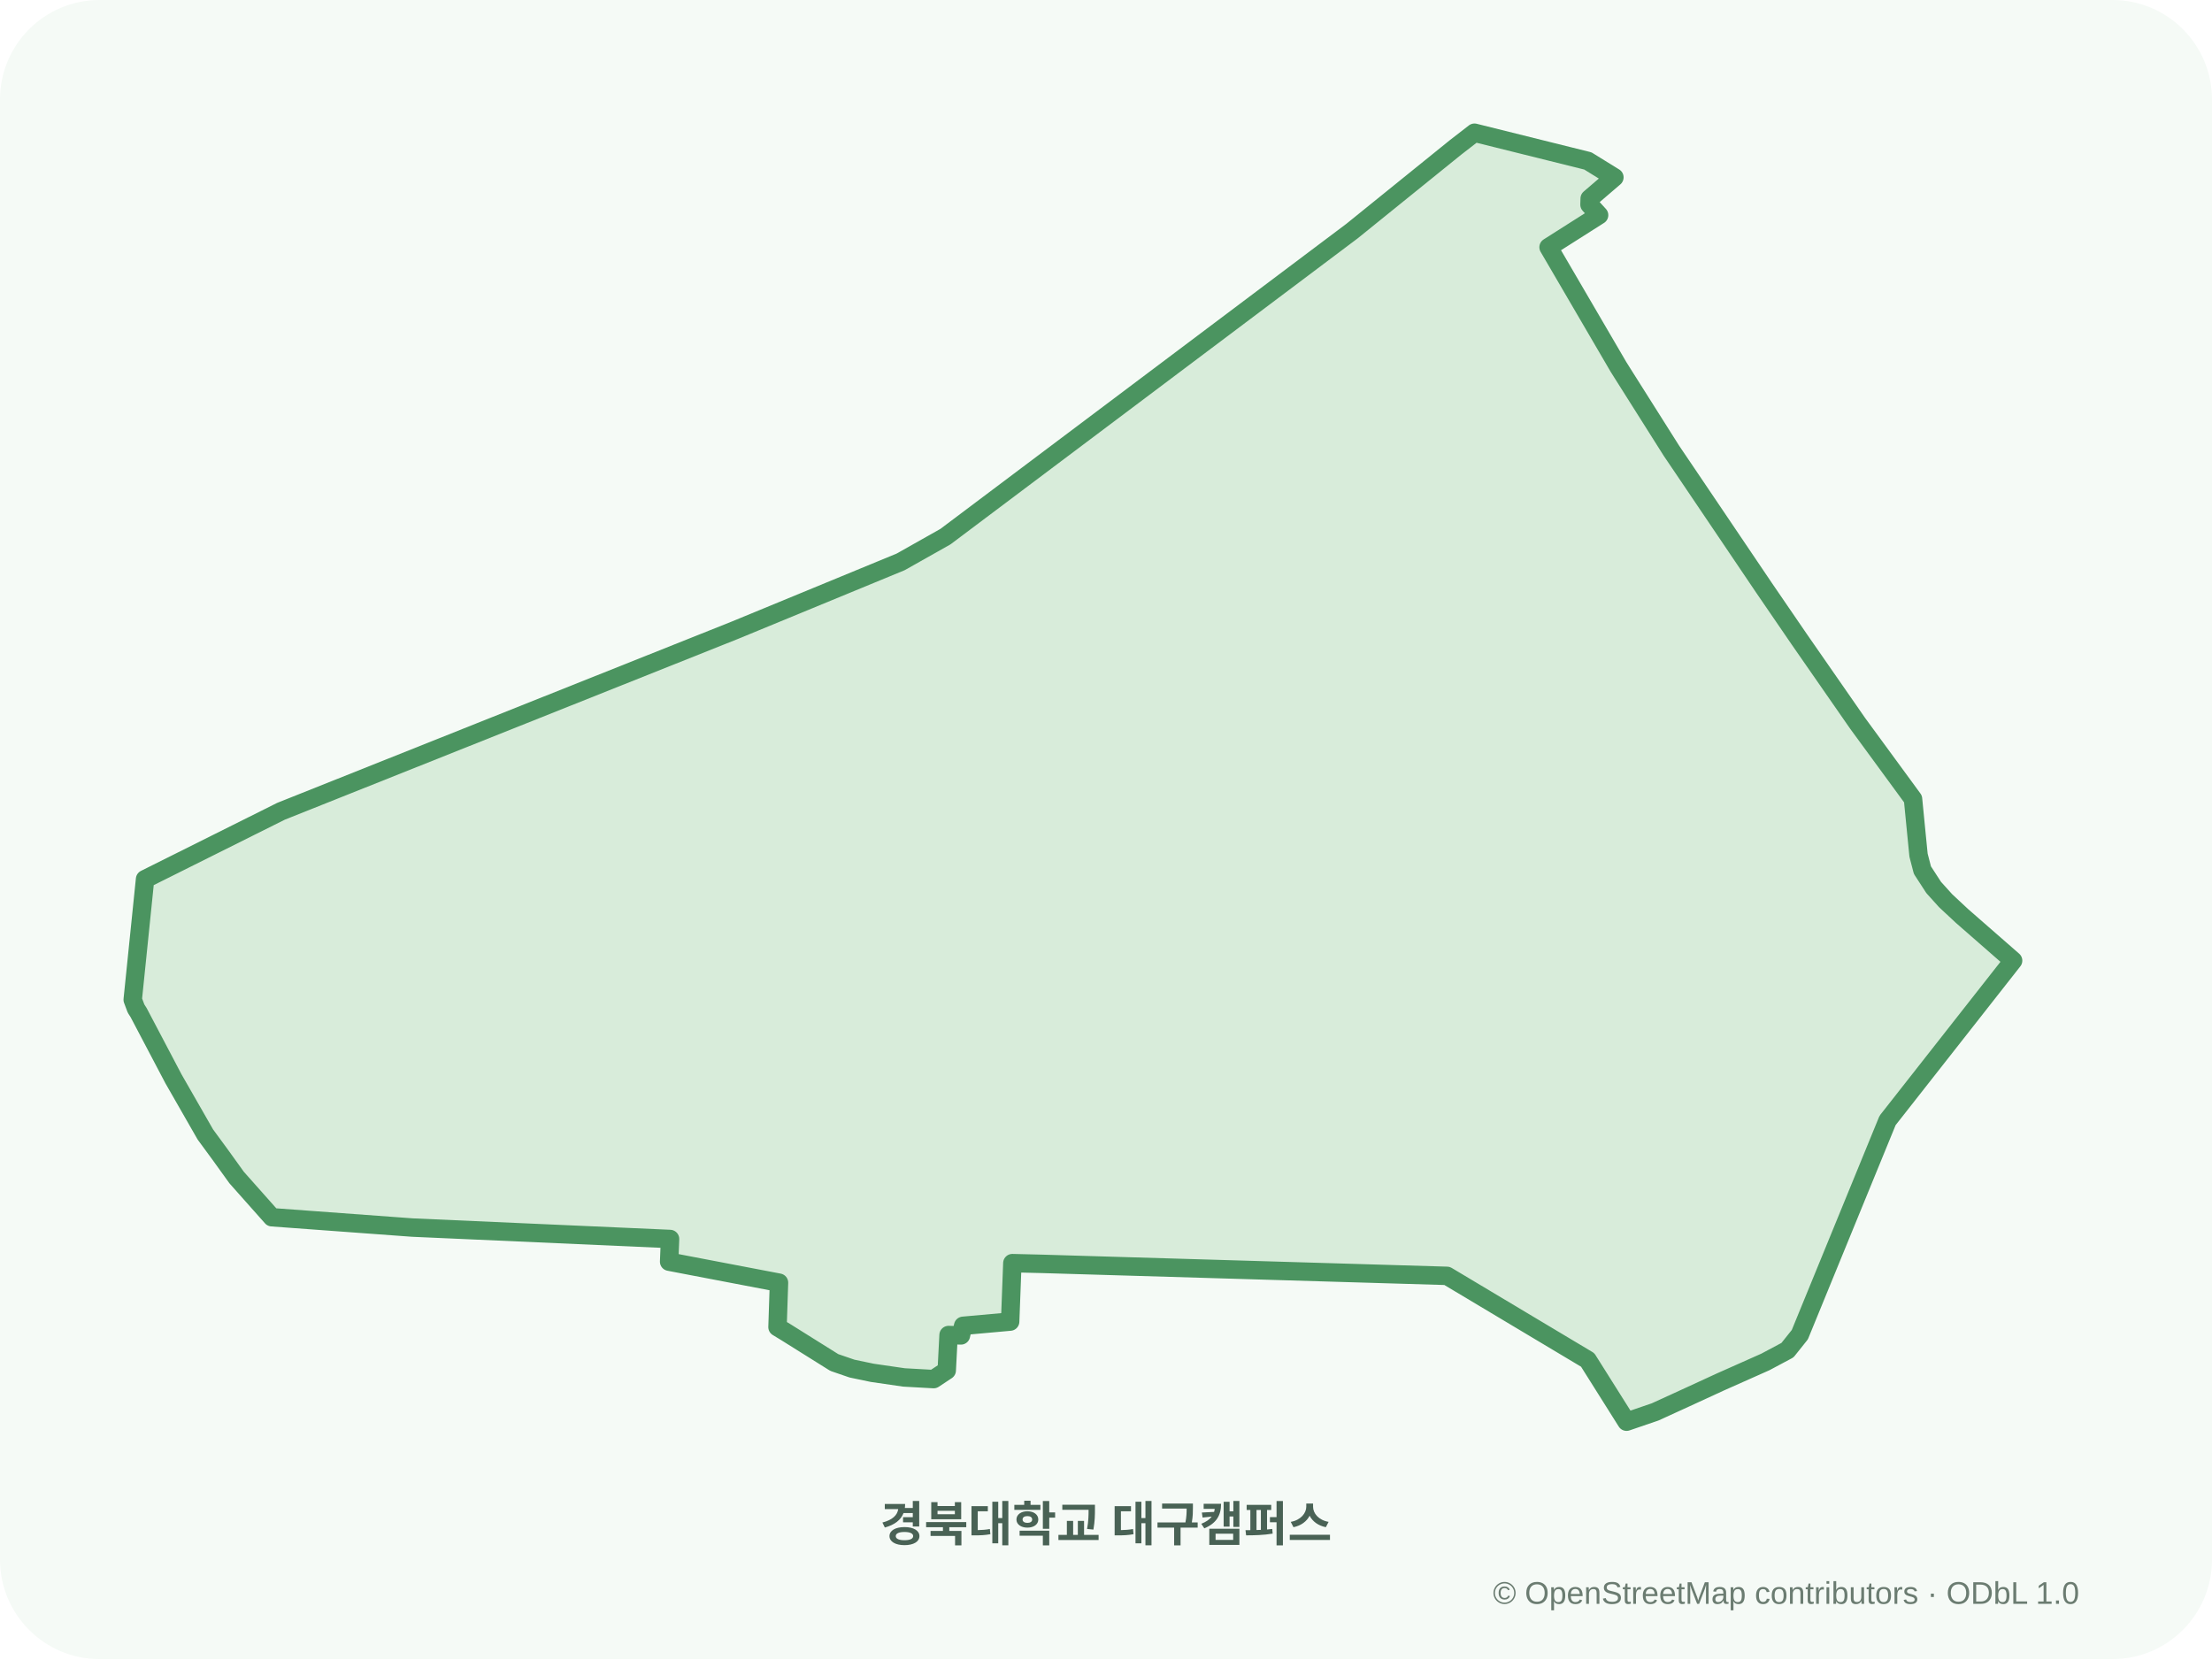
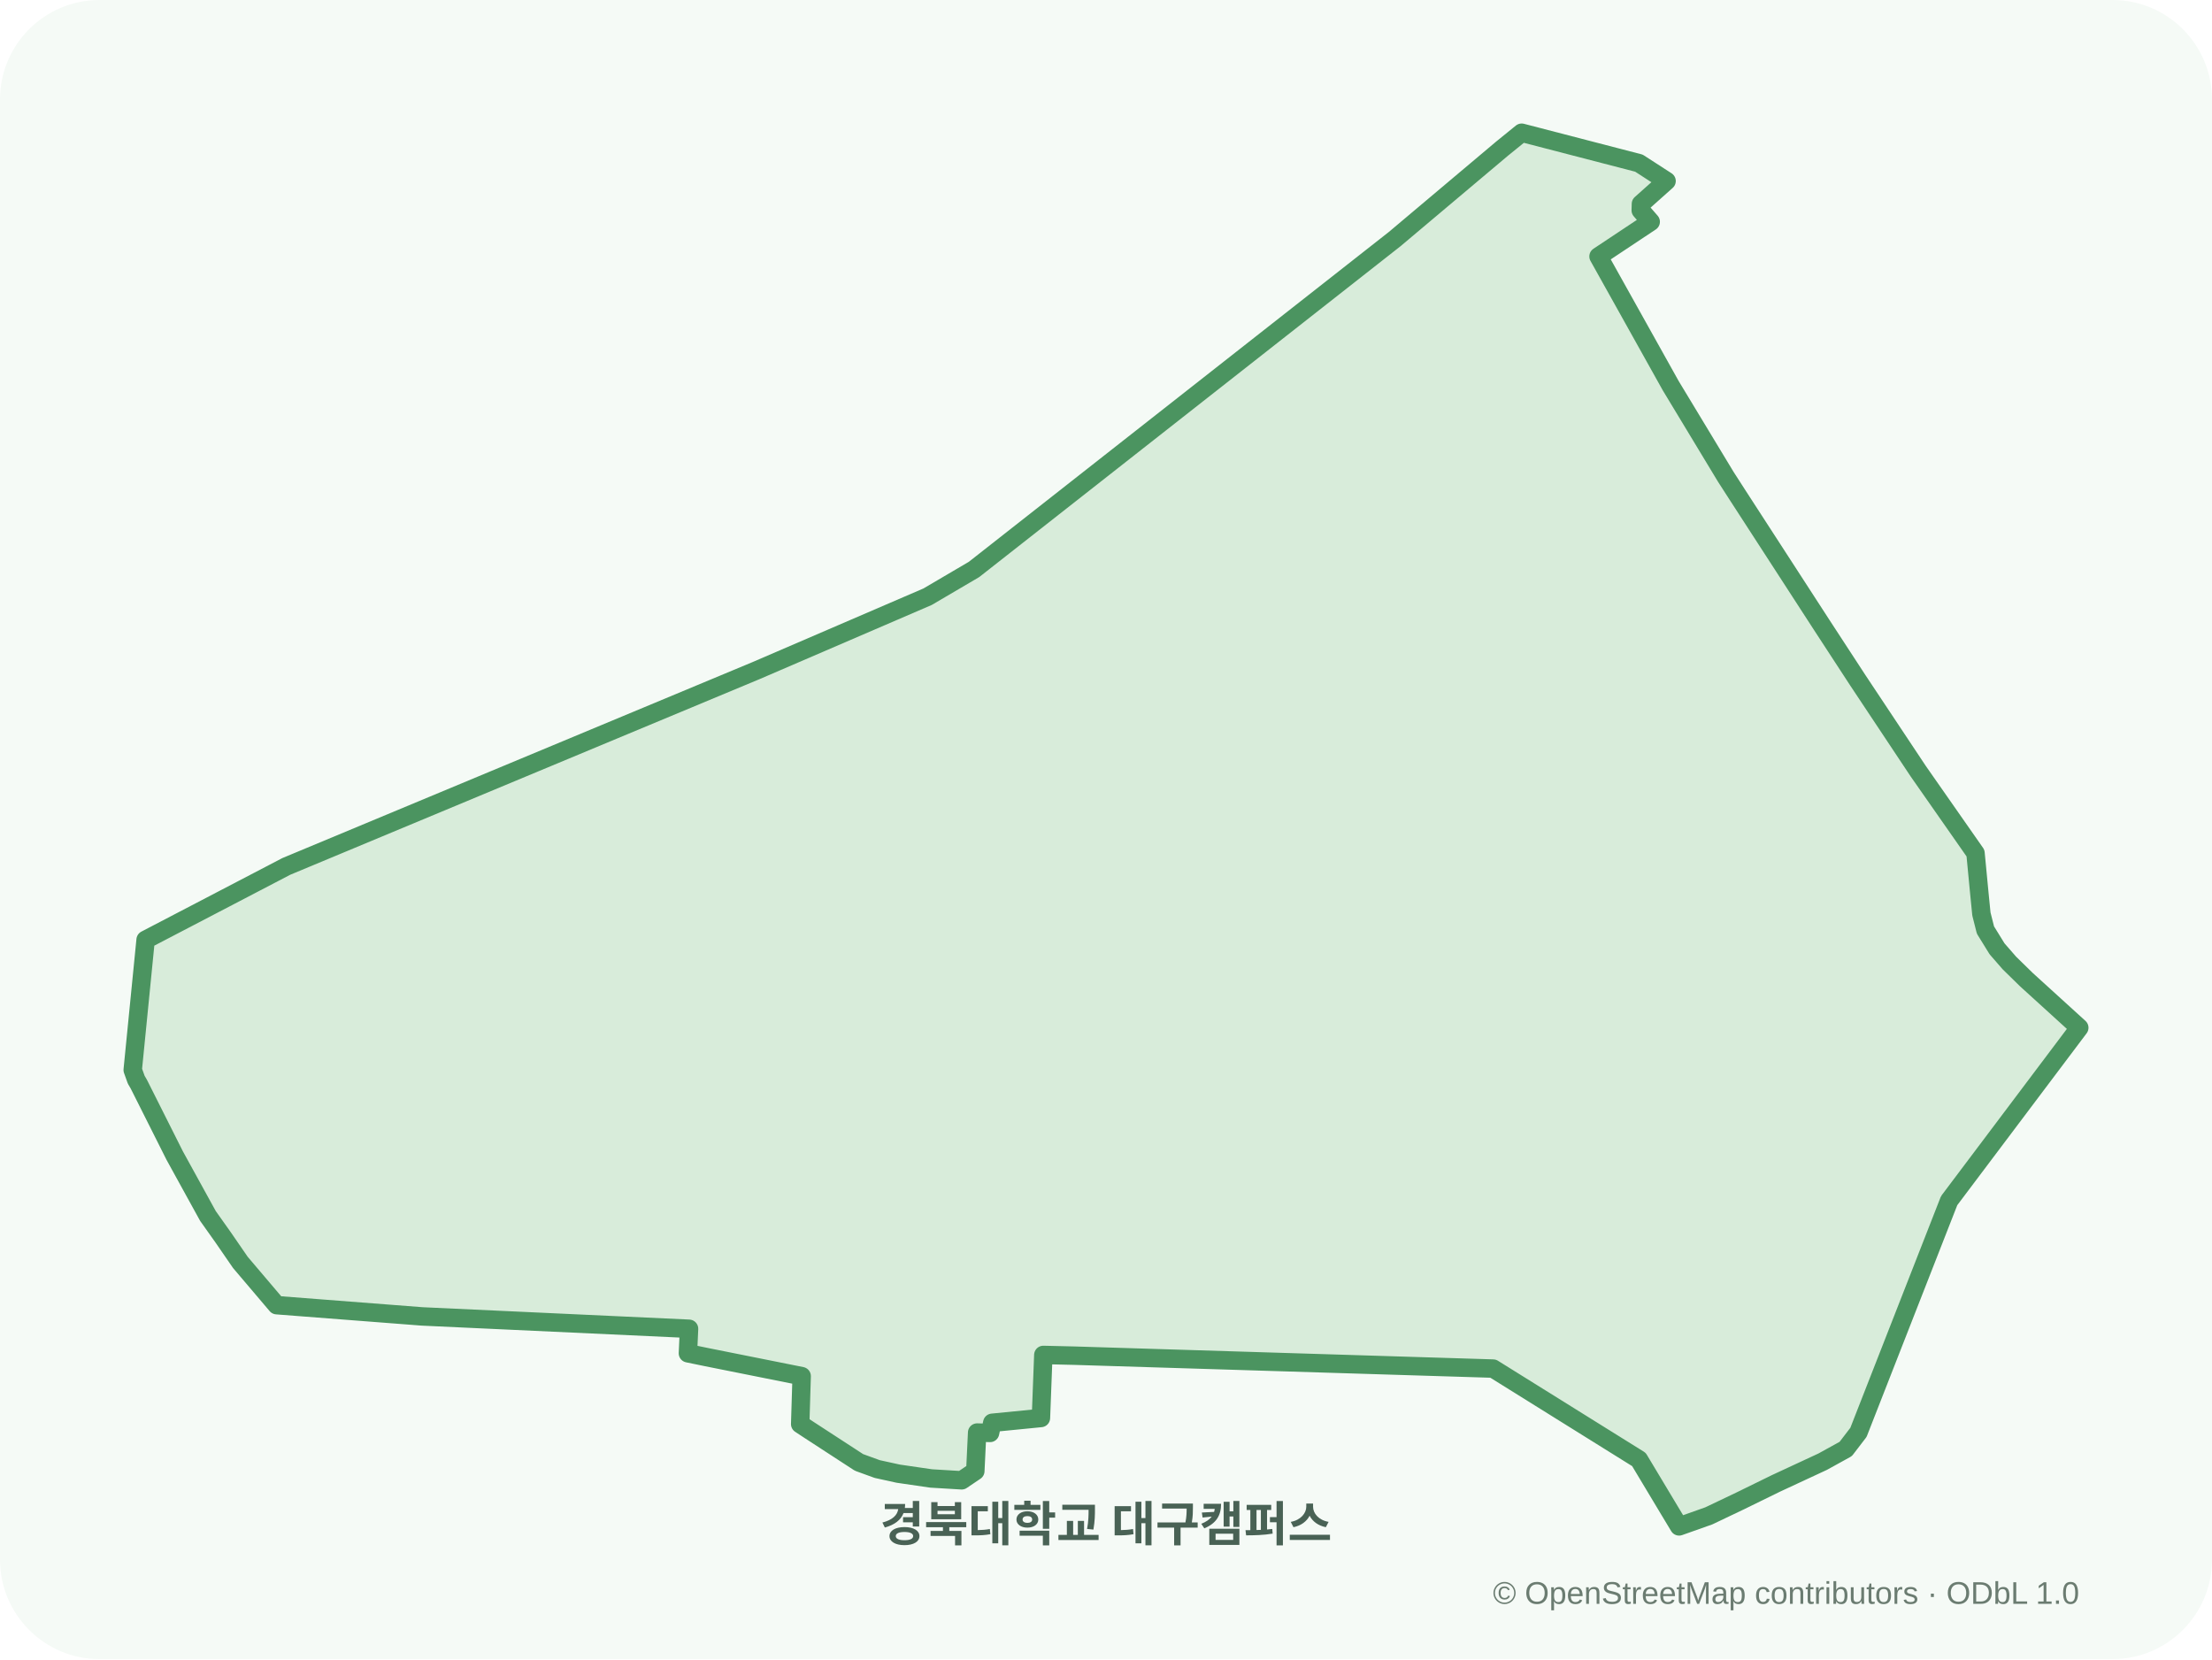
<svg xmlns="http://www.w3.org/2000/svg" width="1200" height="900" viewBox="0 0 1200 900" role="img" aria-labelledby="title desc">
  <rect width="1200" height="900" rx="54" fill="#f5faf6" />
-   <path d="M72.0 542.3 L73.8 547.1 L75.2 549.3 L94.1 585.2 L111.4 615.4 L119.4 626.3 L128.4 638.8 L147.5 660.3 L223.7 665.9 L363.5 672.1 L363.0 684.4 L372.9 686.3 L422.6 695.8 L421.8 719.9 L426.4 722.7 L452.6 739.1 L462.2 742.4 L473.2 744.7 L490.4 747.2 L506.5 748.1 L513.6 743.4 L514.6 724.2 L521.3 724.4 L522.5 719.2 L548.0 716.9 L549.2 685.2 L565.7 685.6 L785.0 692.1 L861.3 737.7 L877.3 763.1 L882.4 771.2 L897.9 765.9 L914.3 758.4 L933.2 749.7 L957.7 738.8 L969.7 732.4 L976.4 724.0 L1024.0 607.8 L1092.1 521.1 L1064.4 496.9 L1055.5 488.6 L1049.0 481.4 L1042.9 472.0 L1040.8 463.9 L1039.7 452.8 L1037.8 433.4 L1007.7 392.3 L976.1 346.8 L957.0 318.9 L913.3 254.2 L906.8 244.6 L880.2 202.5 L878.0 199.0 L840.1 134.1 L867.5 116.7 L862.3 111.0 L862.4 107.7 L875.8 96.2 L861.4 87.3 L799.9 72.0 L789.7 79.9 L733.4 125.4 L512.9 291.1 L488.6 304.8 L398.6 341.9 L152.4 440.1 L146.0 443.3 L78.7 476.9 L72.0 542.3 Z" fill="#d8ecda" fill-rule="evenodd" stroke="#4b9460" stroke-width="10" stroke-linejoin="round" />
+   <path d="M72.0 580.4 L73.9 585.7 L75.3 588.1 L94.8 626.9 L112.8 659.6 L121.1 671.3 L130.4 684.8 L150.1 708.0 L229.0 714.1 L373.8 720.8 L373.2 734.1 L383.4 736.2 L434.9 746.5 L434.1 772.5 L438.8 775.6 L466.0 793.3 L475.9 796.9 L487.3 799.4 L505.1 802.0 L521.7 803.0 L529.1 798.0 L530.1 777.1 L537.1 777.3 L538.3 771.8 L564.7 769.2 L566.0 735.0 L583.0 735.4 L810.0 742.4 L889.1 791.7 L905.6 819.2 L910.9 828.0 L927.0 822.3 L944.0 814.2 L963.4 804.7 L988.8 792.9 L1001.3 786.0 L1008.2 777.0 L1057.4 651.3 L1128.0 557.5 L1099.3 531.4 L1090.1 522.4 L1083.4 514.7 L1077.1 504.5 L1074.9 495.8 L1073.7 483.7 L1071.7 462.8 L1040.6 418.3 L1007.9 369.1 L988.2 338.9 L942.9 269.0 L936.2 258.6 L908.7 213.1 L906.4 209.3 L867.2 139.1 L895.5 120.3 L890.1 114.1 L890.2 110.6 L904.1 98.2 L889.1 88.5 L825.5 72.0 L814.9 80.6 L756.6 129.7 L528.4 308.9 L503.2 323.7 L410.1 363.8 L155.3 470.0 L148.6 473.5 L79.0 509.8 L72.0 580.4 Z" fill="#d8ecda" fill-rule="evenodd" stroke="#4b9460" stroke-width="10" stroke-linejoin="round" />
  <text x="600" y="836" text-anchor="middle" font-family="Pretendard, Arial, sans-serif" font-size="26" font-weight="700" fill="#496255">경북대학교 대구캠퍼스</text>
  <text x="1128" y="870" text-anchor="end" font-family="Arial, sans-serif" font-size="17" fill="#6b7c71">© OpenStreetMap contributors · ODbL 1.0</text>
</svg>
